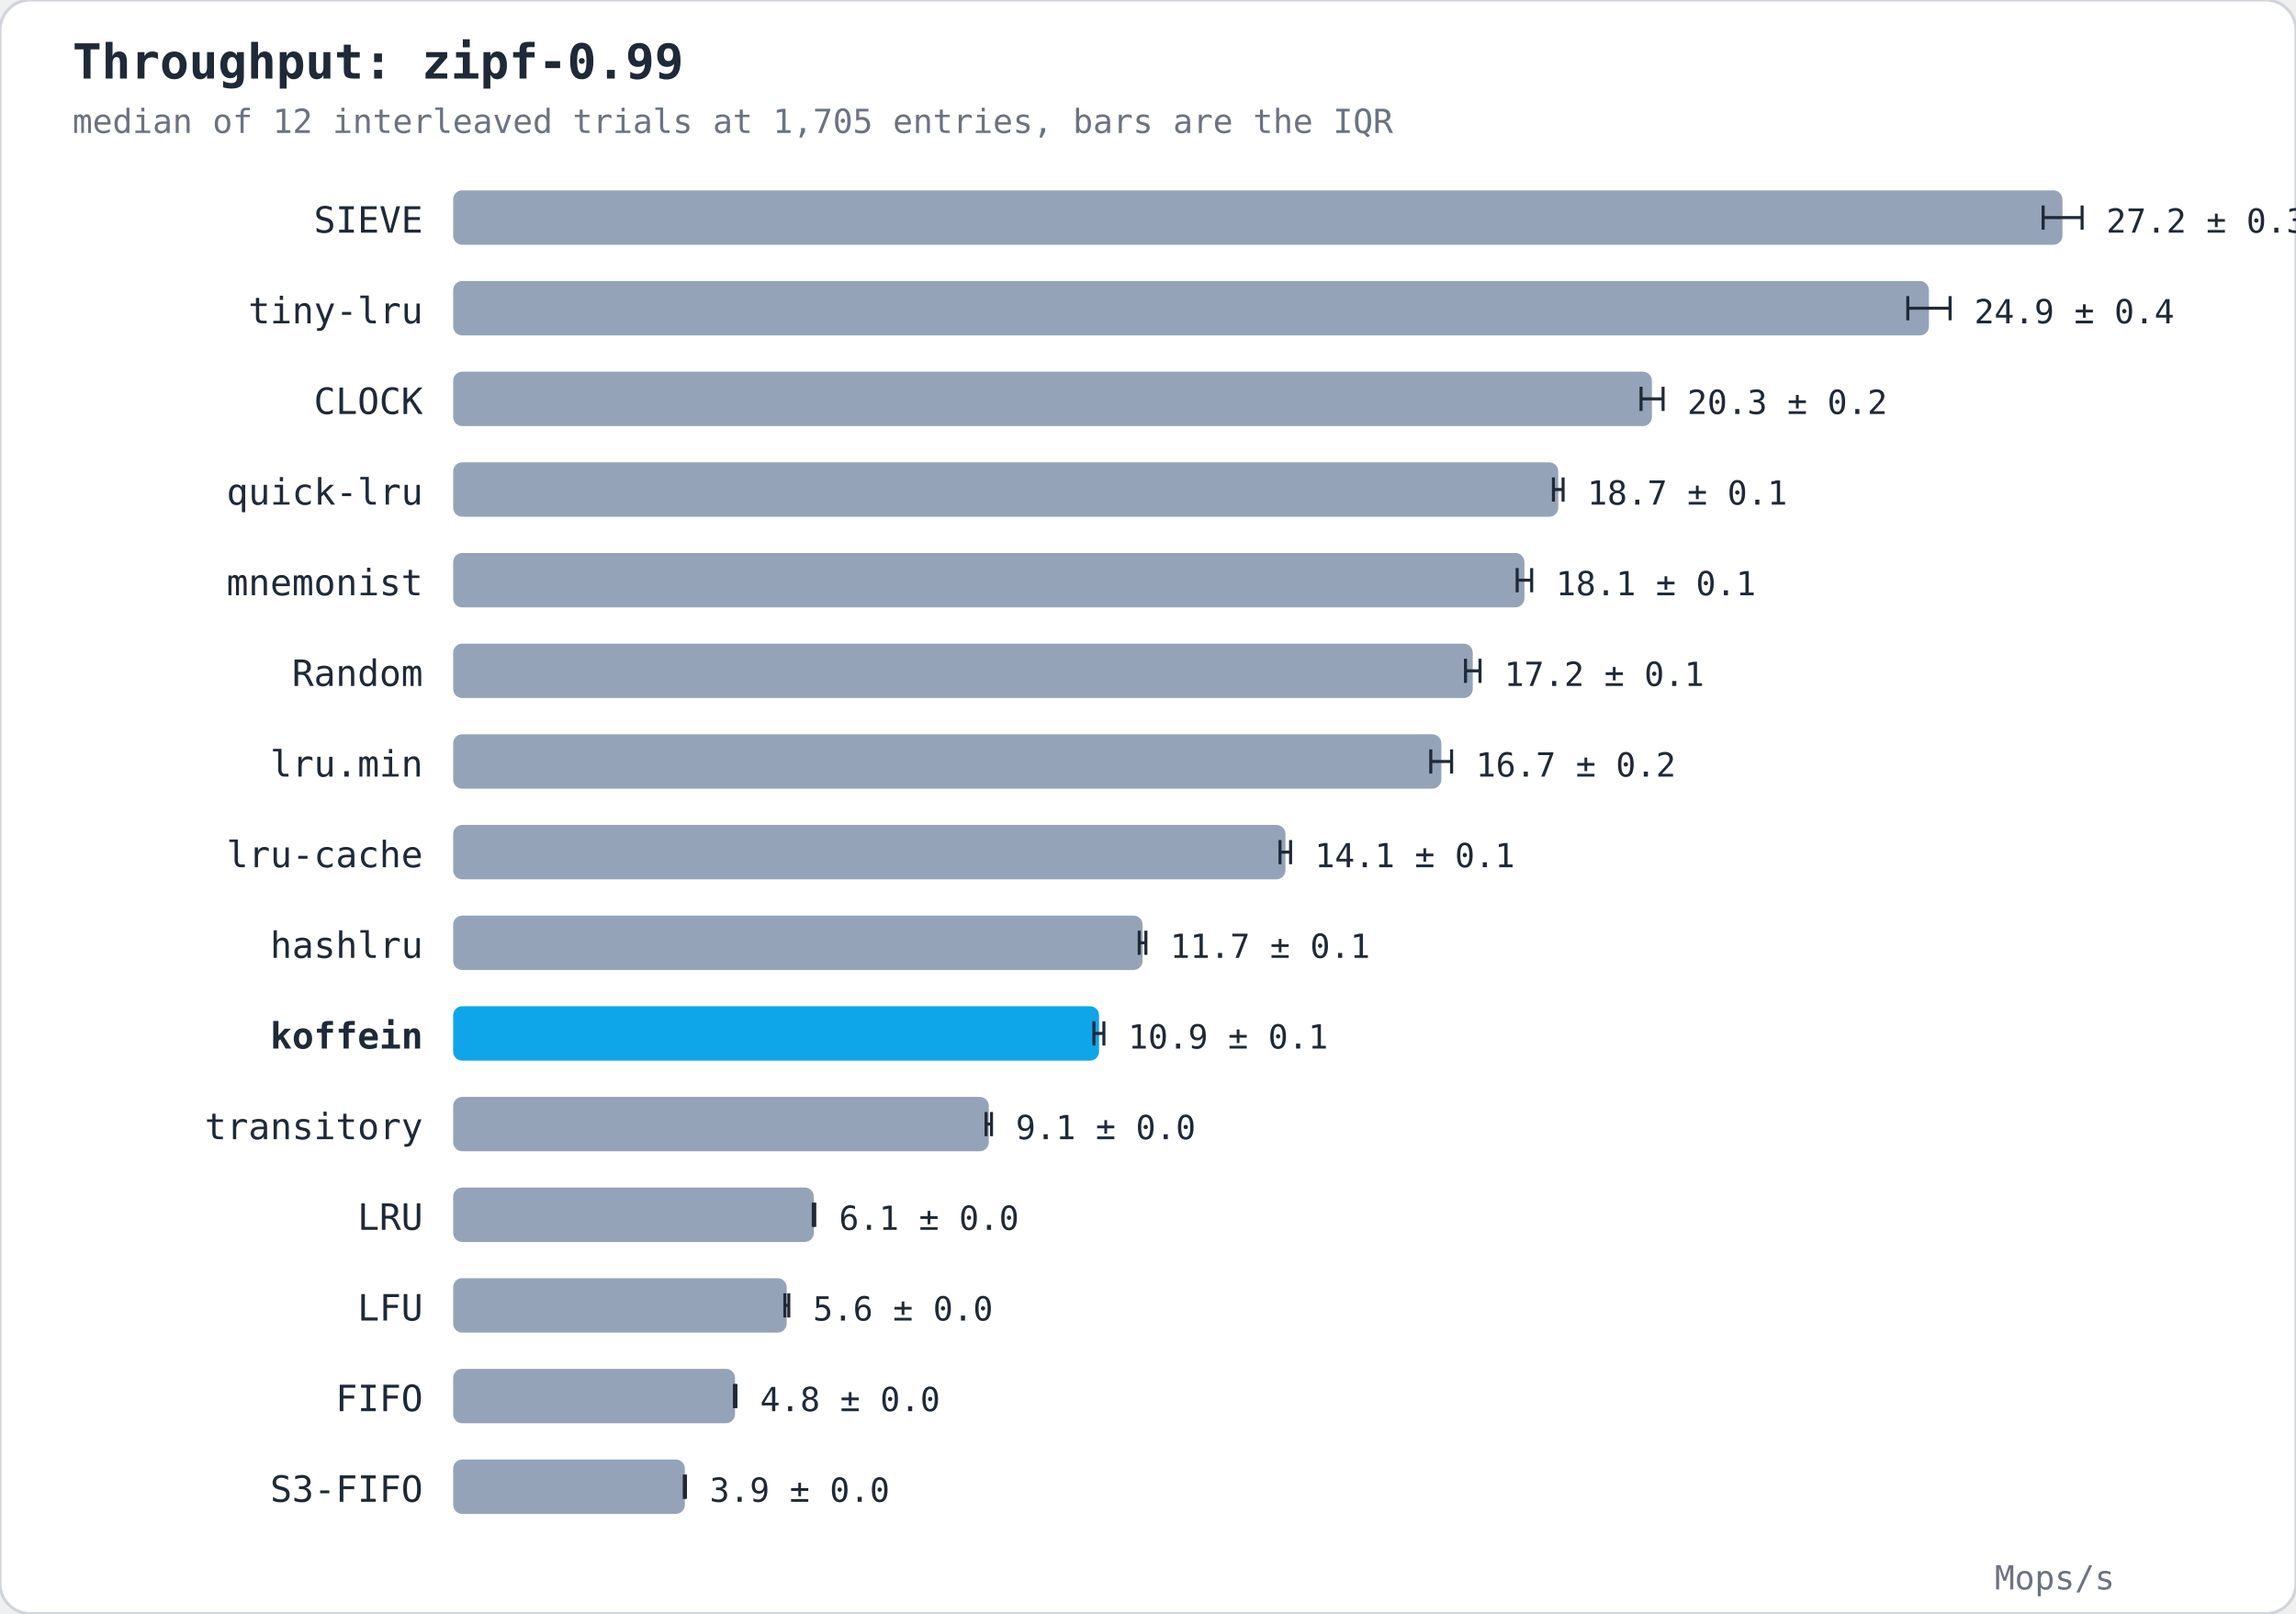
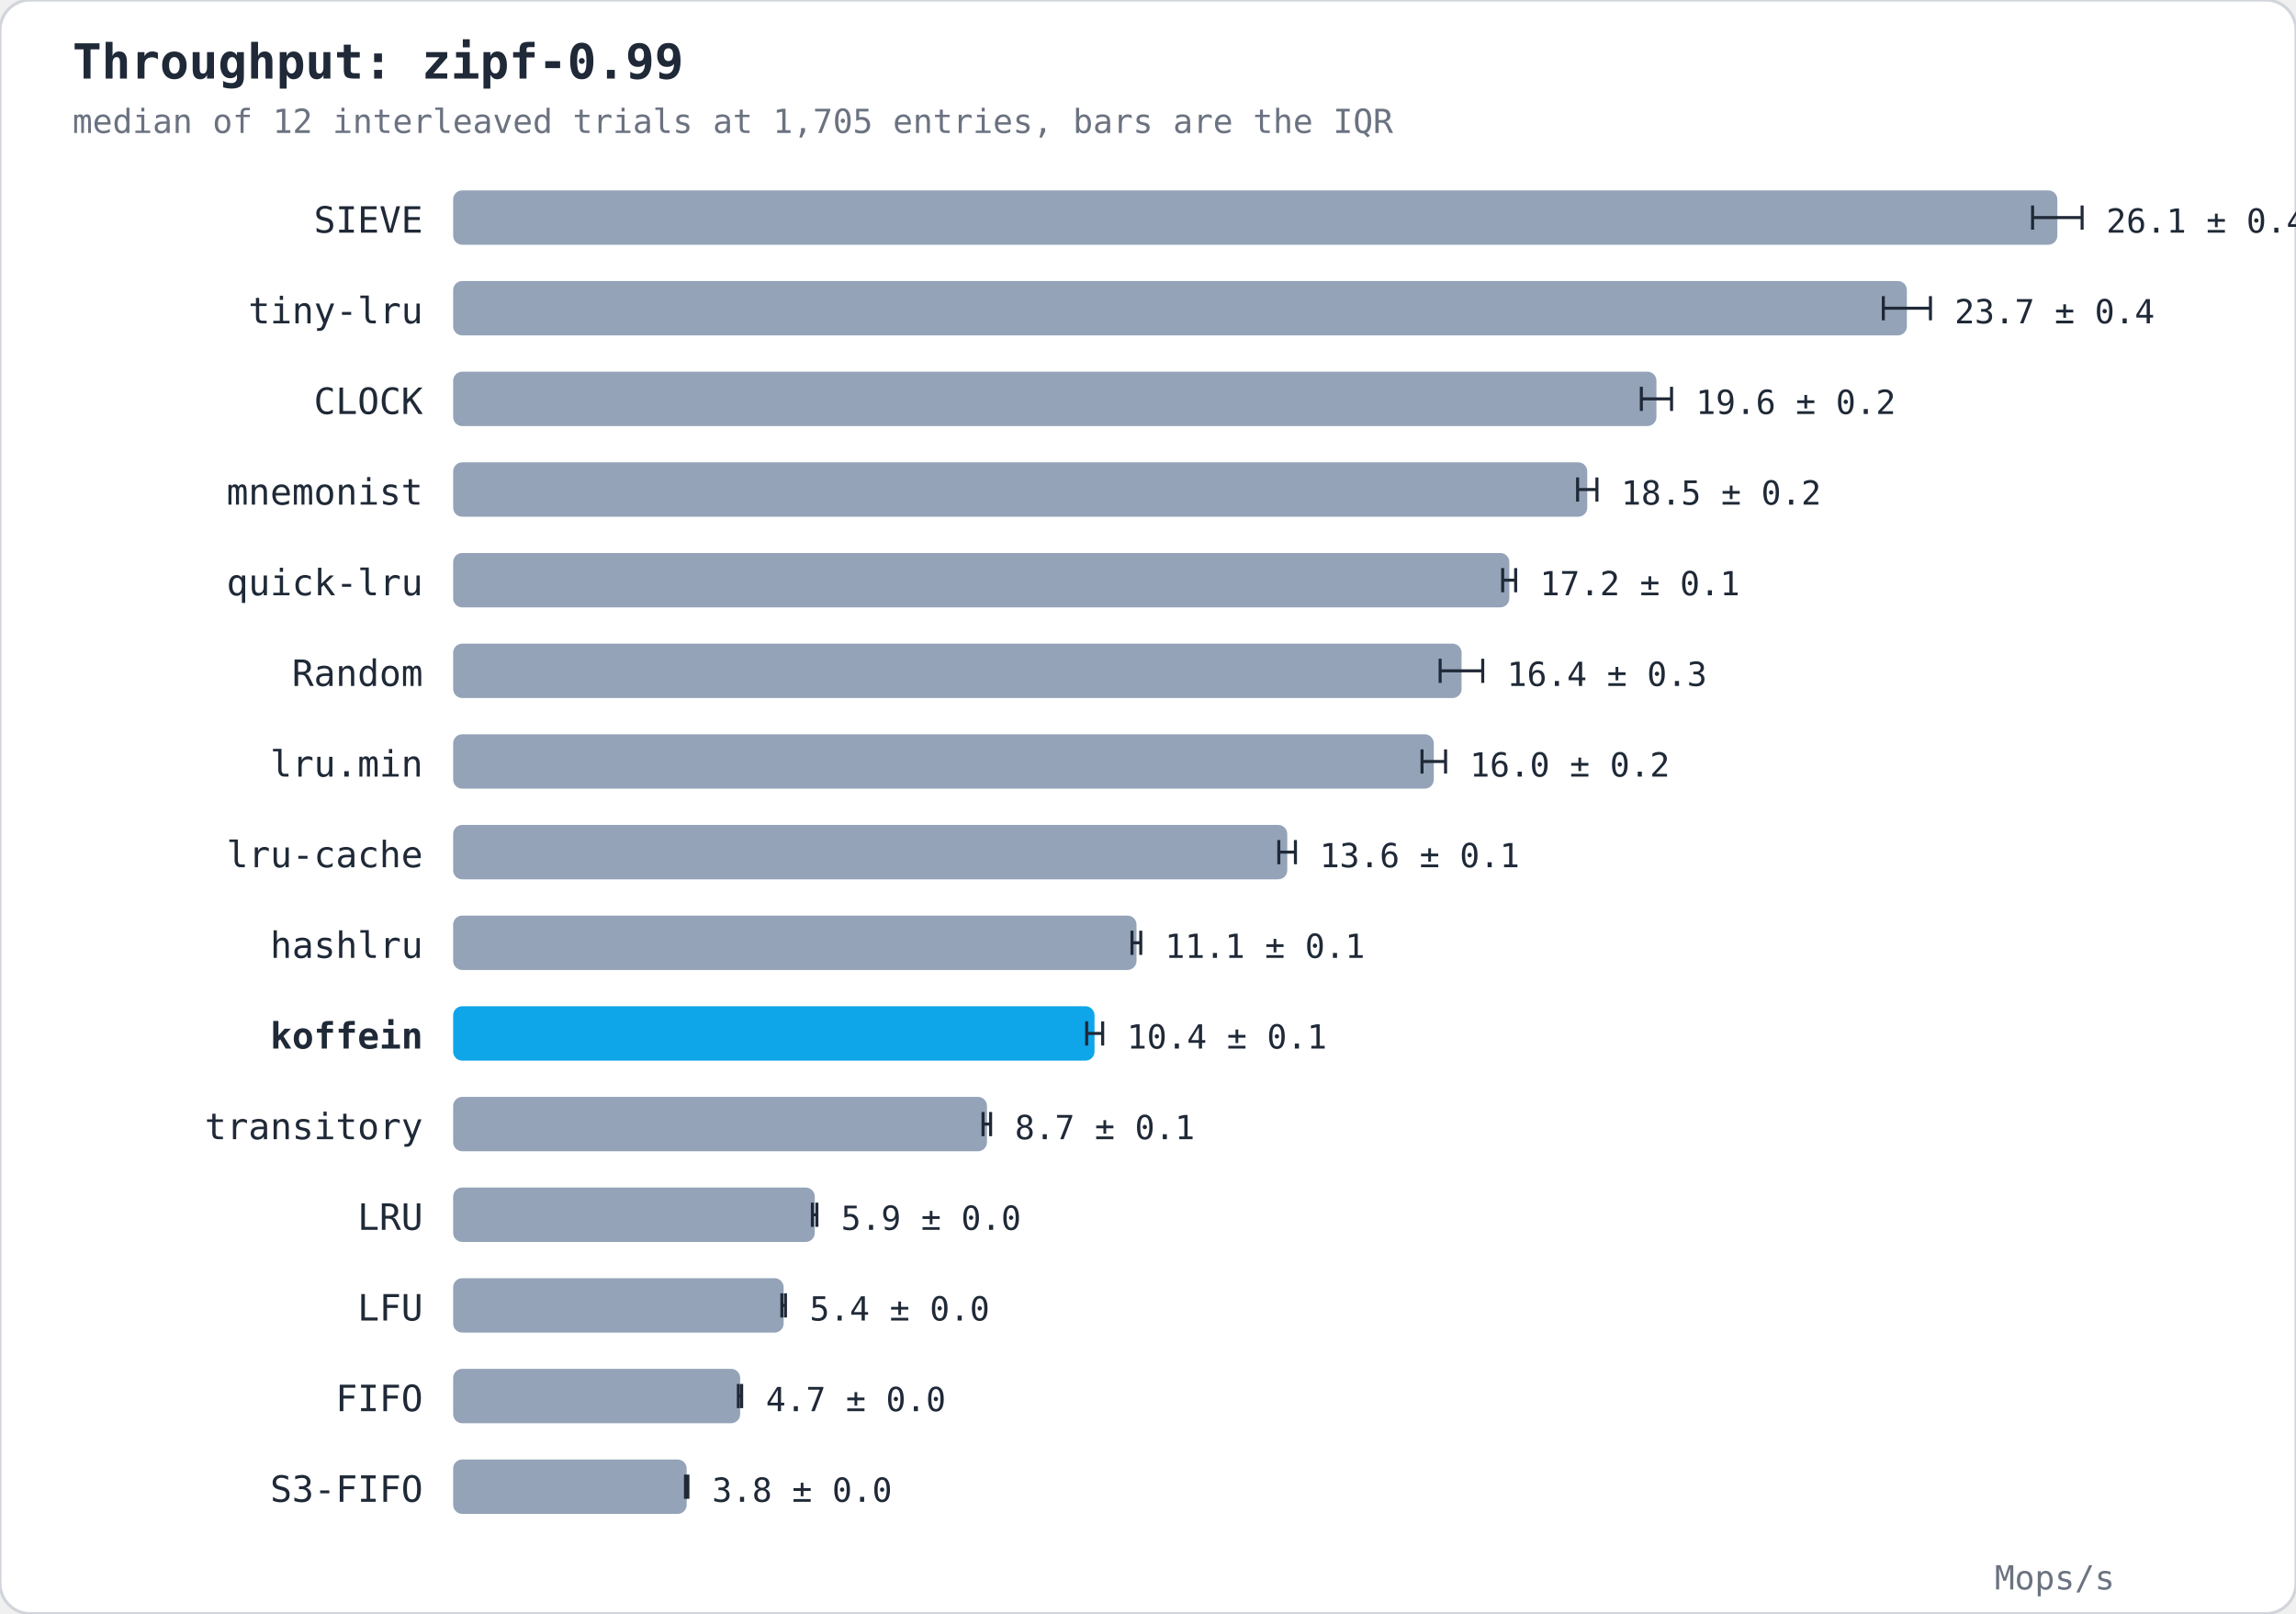
<svg xmlns="http://www.w3.org/2000/svg" viewBox="0 0 760 534" width="760" height="534" role="img">
  <rect x="0" y="0" width="760" height="534" rx="10" fill="#ffffff" stroke="#d1d5db" />
  <text x="24" y="26" font-family="ui-monospace,monospace" font-size="16" font-weight="700" fill="#1f2937">Throughput: zipf-0.99</text>
  <text x="24" y="44" font-family="ui-monospace,monospace" font-size="11" fill="#6b7280">median of 12 interleaved trials at 1,705 entries, bars are the IQR</text>
  <text x="140" y="77" text-anchor="end" font-family="ui-monospace,monospace" font-size="12" font-weight="400" fill="#1f2937">SIEVE</text>
-   <rect x="150" y="63" width="532.7" height="18" rx="3" fill="#94a3b8" />
-   <line x1="676.3" y1="72" x2="689.2" y2="72" stroke="#1f2937" stroke-width="1" />
-   <line x1="676.3" y1="68" x2="676.3" y2="76" stroke="#1f2937" stroke-width="1" />
+   <rect x="150" y="63" width="531.0" height="18" rx="3" fill="#94a3b8" />
+   <line x1="672.8" y1="72" x2="689.2" y2="72" stroke="#1f2937" stroke-width="1" />
+   <line x1="672.8" y1="68" x2="672.8" y2="76" stroke="#1f2937" stroke-width="1" />
  <line x1="689.2" y1="68" x2="689.2" y2="76" stroke="#1f2937" stroke-width="1" />
-   <text x="697.2" y="77" font-family="ui-monospace,monospace" font-size="11" fill="#1f2937">27.2 ± 0.3</text>
+   <text x="697.2" y="77" font-family="ui-monospace,monospace" font-size="11" fill="#1f2937">26.1 ± 0.4</text>
  <text x="140" y="107" text-anchor="end" font-family="ui-monospace,monospace" font-size="12" font-weight="400" fill="#1f2937">tiny-lru</text>
-   <rect x="150" y="93" width="488.5" height="18" rx="3" fill="#94a3b8" />
-   <line x1="631.5" y1="102" x2="645.5" y2="102" stroke="#1f2937" stroke-width="1" />
-   <line x1="631.5" y1="98" x2="631.5" y2="106" stroke="#1f2937" stroke-width="1" />
-   <line x1="645.5" y1="98" x2="645.5" y2="106" stroke="#1f2937" stroke-width="1" />
-   <text x="653.5" y="107" font-family="ui-monospace,monospace" font-size="11" fill="#1f2937">24.9 ± 0.4</text>
+   <rect x="150" y="93" width="481.2" height="18" rx="3" fill="#94a3b8" />
+   <line x1="623.4" y1="102" x2="639.0" y2="102" stroke="#1f2937" stroke-width="1" />
+   <line x1="623.4" y1="98" x2="623.4" y2="106" stroke="#1f2937" stroke-width="1" />
+   <line x1="639.0" y1="98" x2="639.0" y2="106" stroke="#1f2937" stroke-width="1" />
+   <text x="647.0" y="107" font-family="ui-monospace,monospace" font-size="11" fill="#1f2937">23.7 ± 0.4</text>
  <text x="140" y="137" text-anchor="end" font-family="ui-monospace,monospace" font-size="12" font-weight="400" fill="#1f2937">CLOCK</text>
-   <rect x="150" y="123" width="396.8" height="18" rx="3" fill="#94a3b8" />
-   <line x1="543.2" y1="132" x2="550.5" y2="132" stroke="#1f2937" stroke-width="1" />
-   <line x1="543.2" y1="128" x2="543.2" y2="136" stroke="#1f2937" stroke-width="1" />
-   <line x1="550.5" y1="128" x2="550.5" y2="136" stroke="#1f2937" stroke-width="1" />
-   <text x="558.5" y="137" font-family="ui-monospace,monospace" font-size="11" fill="#1f2937">20.3 ± 0.2</text>
-   <text x="140" y="167" text-anchor="end" font-family="ui-monospace,monospace" font-size="12" font-weight="400" fill="#1f2937">quick-lru</text>
-   <rect x="150" y="153" width="365.8" height="18" rx="3" fill="#94a3b8" />
-   <line x1="514.2" y1="162" x2="517.4" y2="162" stroke="#1f2937" stroke-width="1" />
-   <line x1="514.2" y1="158" x2="514.2" y2="166" stroke="#1f2937" stroke-width="1" />
-   <line x1="517.4" y1="158" x2="517.4" y2="166" stroke="#1f2937" stroke-width="1" />
-   <text x="525.4" y="167" font-family="ui-monospace,monospace" font-size="11" fill="#1f2937">18.7 ± 0.1</text>
-   <text x="140" y="197" text-anchor="end" font-family="ui-monospace,monospace" font-size="12" font-weight="400" fill="#1f2937">mnemonist</text>
-   <rect x="150" y="183" width="354.6" height="18" rx="3" fill="#94a3b8" />
-   <line x1="502.2" y1="192" x2="507.0" y2="192" stroke="#1f2937" stroke-width="1" />
-   <line x1="502.2" y1="188" x2="502.2" y2="196" stroke="#1f2937" stroke-width="1" />
-   <line x1="507.0" y1="188" x2="507.0" y2="196" stroke="#1f2937" stroke-width="1" />
-   <text x="515.0" y="197" font-family="ui-monospace,monospace" font-size="11" fill="#1f2937">18.1 ± 0.1</text>
+   <rect x="150" y="123" width="398.3" height="18" rx="3" fill="#94a3b8" />
+   <line x1="543.3" y1="132" x2="553.3" y2="132" stroke="#1f2937" stroke-width="1" />
+   <line x1="543.3" y1="128" x2="543.3" y2="136" stroke="#1f2937" stroke-width="1" />
+   <line x1="553.3" y1="128" x2="553.3" y2="136" stroke="#1f2937" stroke-width="1" />
+   <text x="561.3" y="137" font-family="ui-monospace,monospace" font-size="11" fill="#1f2937">19.6 ± 0.2</text>
+   <text x="140" y="167" text-anchor="end" font-family="ui-monospace,monospace" font-size="12" font-weight="400" fill="#1f2937">mnemonist</text>
+   <rect x="150" y="153" width="375.4" height="18" rx="3" fill="#94a3b8" />
+   <line x1="522.2" y1="162" x2="528.6" y2="162" stroke="#1f2937" stroke-width="1" />
+   <line x1="522.2" y1="158" x2="522.2" y2="166" stroke="#1f2937" stroke-width="1" />
+   <line x1="528.6" y1="158" x2="528.6" y2="166" stroke="#1f2937" stroke-width="1" />
+   <text x="536.6" y="167" font-family="ui-monospace,monospace" font-size="11" fill="#1f2937">18.5 ± 0.2</text>
+   <text x="140" y="197" text-anchor="end" font-family="ui-monospace,monospace" font-size="12" font-weight="400" fill="#1f2937">quick-lru</text>
+   <rect x="150" y="183" width="349.6" height="18" rx="3" fill="#94a3b8" />
+   <line x1="497.4" y1="192" x2="501.7" y2="192" stroke="#1f2937" stroke-width="1" />
+   <line x1="497.4" y1="188" x2="497.4" y2="196" stroke="#1f2937" stroke-width="1" />
+   <line x1="501.7" y1="188" x2="501.7" y2="196" stroke="#1f2937" stroke-width="1" />
+   <text x="509.7" y="197" font-family="ui-monospace,monospace" font-size="11" fill="#1f2937">17.2 ± 0.1</text>
  <text x="140" y="227" text-anchor="end" font-family="ui-monospace,monospace" font-size="12" font-weight="400" fill="#1f2937">Random</text>
-   <rect x="150" y="213" width="337.5" height="18" rx="3" fill="#94a3b8" />
-   <line x1="485.1" y1="222" x2="489.9" y2="222" stroke="#1f2937" stroke-width="1" />
-   <line x1="485.1" y1="218" x2="485.1" y2="226" stroke="#1f2937" stroke-width="1" />
-   <line x1="489.9" y1="218" x2="489.9" y2="226" stroke="#1f2937" stroke-width="1" />
-   <text x="497.9" y="227" font-family="ui-monospace,monospace" font-size="11" fill="#1f2937">17.2 ± 0.1</text>
+   <rect x="150" y="213" width="333.8" height="18" rx="3" fill="#94a3b8" />
+   <line x1="476.7" y1="222" x2="490.8" y2="222" stroke="#1f2937" stroke-width="1" />
+   <line x1="476.7" y1="218" x2="476.7" y2="226" stroke="#1f2937" stroke-width="1" />
+   <line x1="490.8" y1="218" x2="490.8" y2="226" stroke="#1f2937" stroke-width="1" />
+   <text x="498.8" y="227" font-family="ui-monospace,monospace" font-size="11" fill="#1f2937">16.4 ± 0.3</text>
  <text x="140" y="257" text-anchor="end" font-family="ui-monospace,monospace" font-size="12" font-weight="400" fill="#1f2937">lru.min</text>
-   <rect x="150" y="243" width="327.1" height="18" rx="3" fill="#94a3b8" />
-   <line x1="473.6" y1="252" x2="480.5" y2="252" stroke="#1f2937" stroke-width="1" />
-   <line x1="473.6" y1="248" x2="473.6" y2="256" stroke="#1f2937" stroke-width="1" />
-   <line x1="480.5" y1="248" x2="480.5" y2="256" stroke="#1f2937" stroke-width="1" />
-   <text x="488.5" y="257" font-family="ui-monospace,monospace" font-size="11" fill="#1f2937">16.7 ± 0.2</text>
+   <rect x="150" y="243" width="324.6" height="18" rx="3" fill="#94a3b8" />
+   <line x1="470.7" y1="252" x2="478.5" y2="252" stroke="#1f2937" stroke-width="1" />
+   <line x1="470.7" y1="248" x2="470.7" y2="256" stroke="#1f2937" stroke-width="1" />
+   <line x1="478.5" y1="248" x2="478.5" y2="256" stroke="#1f2937" stroke-width="1" />
+   <text x="486.5" y="257" font-family="ui-monospace,monospace" font-size="11" fill="#1f2937">16.0 ± 0.2</text>
  <text x="140" y="287" text-anchor="end" font-family="ui-monospace,monospace" font-size="12" font-weight="400" fill="#1f2937">lru-cache</text>
-   <rect x="150" y="273" width="275.5" height="18" rx="3" fill="#94a3b8" />
-   <line x1="423.7" y1="282" x2="427.2" y2="282" stroke="#1f2937" stroke-width="1" />
-   <line x1="423.7" y1="278" x2="423.7" y2="286" stroke="#1f2937" stroke-width="1" />
-   <line x1="427.2" y1="278" x2="427.2" y2="286" stroke="#1f2937" stroke-width="1" />
-   <text x="435.2" y="287" font-family="ui-monospace,monospace" font-size="11" fill="#1f2937">14.1 ± 0.1</text>
+   <rect x="150" y="273" width="276.1" height="18" rx="3" fill="#94a3b8" />
+   <line x1="423.3" y1="282" x2="428.8" y2="282" stroke="#1f2937" stroke-width="1" />
+   <line x1="423.3" y1="278" x2="423.3" y2="286" stroke="#1f2937" stroke-width="1" />
+   <line x1="428.8" y1="278" x2="428.8" y2="286" stroke="#1f2937" stroke-width="1" />
+   <text x="436.8" y="287" font-family="ui-monospace,monospace" font-size="11" fill="#1f2937">13.6 ± 0.1</text>
  <text x="140" y="317" text-anchor="end" font-family="ui-monospace,monospace" font-size="12" font-weight="400" fill="#1f2937">hashlru</text>
-   <rect x="150" y="303" width="228.2" height="18" rx="3" fill="#94a3b8" />
-   <line x1="377.1" y1="312" x2="379.3" y2="312" stroke="#1f2937" stroke-width="1" />
-   <line x1="377.1" y1="308" x2="377.1" y2="316" stroke="#1f2937" stroke-width="1" />
-   <line x1="379.3" y1="308" x2="379.3" y2="316" stroke="#1f2937" stroke-width="1" />
-   <text x="387.3" y="317" font-family="ui-monospace,monospace" font-size="11" fill="#1f2937">11.7 ± 0.1</text>
+   <rect x="150" y="303" width="226.2" height="18" rx="3" fill="#94a3b8" />
+   <line x1="374.7" y1="312" x2="377.6" y2="312" stroke="#1f2937" stroke-width="1" />
+   <line x1="374.7" y1="308" x2="374.7" y2="316" stroke="#1f2937" stroke-width="1" />
+   <line x1="377.6" y1="308" x2="377.6" y2="316" stroke="#1f2937" stroke-width="1" />
+   <text x="385.6" y="317" font-family="ui-monospace,monospace" font-size="11" fill="#1f2937">11.1 ± 0.1</text>
  <text x="140" y="347" text-anchor="end" font-family="ui-monospace,monospace" font-size="12" font-weight="700" fill="#1f2937">koffein</text>
-   <rect x="150" y="333" width="213.8" height="18" rx="3" fill="#0ea5e9" />
-   <line x1="362.1" y1="342" x2="365.4" y2="342" stroke="#1f2937" stroke-width="1" />
-   <line x1="362.1" y1="338" x2="362.1" y2="346" stroke="#1f2937" stroke-width="1" />
-   <line x1="365.4" y1="338" x2="365.4" y2="346" stroke="#1f2937" stroke-width="1" />
-   <text x="373.4" y="347" font-family="ui-monospace,monospace" font-size="11" fill="#1f2937">10.9 ± 0.1</text>
+   <rect x="150" y="333" width="212.3" height="18" rx="3" fill="#0ea5e9" />
+   <line x1="359.7" y1="342" x2="365.0" y2="342" stroke="#1f2937" stroke-width="1" />
+   <line x1="359.7" y1="338" x2="359.7" y2="346" stroke="#1f2937" stroke-width="1" />
+   <line x1="365.0" y1="338" x2="365.0" y2="346" stroke="#1f2937" stroke-width="1" />
+   <text x="373.0" y="347" font-family="ui-monospace,monospace" font-size="11" fill="#1f2937">10.4 ± 0.1</text>
  <text x="140" y="377" text-anchor="end" font-family="ui-monospace,monospace" font-size="12" font-weight="400" fill="#1f2937">transitory</text>
-   <rect x="150" y="363" width="177.3" height="18" rx="3" fill="#94a3b8" />
-   <line x1="326.4" y1="372" x2="328.2" y2="372" stroke="#1f2937" stroke-width="1" />
-   <line x1="326.4" y1="368" x2="326.4" y2="376" stroke="#1f2937" stroke-width="1" />
-   <line x1="328.2" y1="368" x2="328.2" y2="376" stroke="#1f2937" stroke-width="1" />
-   <text x="336.2" y="377" font-family="ui-monospace,monospace" font-size="11" fill="#1f2937">9.1 ± 0.0</text>
+   <rect x="150" y="363" width="176.7" height="18" rx="3" fill="#94a3b8" />
+   <line x1="325.4" y1="372" x2="327.9" y2="372" stroke="#1f2937" stroke-width="1" />
+   <line x1="325.4" y1="368" x2="325.4" y2="376" stroke="#1f2937" stroke-width="1" />
+   <line x1="327.9" y1="368" x2="327.9" y2="376" stroke="#1f2937" stroke-width="1" />
+   <text x="335.9" y="377" font-family="ui-monospace,monospace" font-size="11" fill="#1f2937">8.7 ± 0.1</text>
  <text x="140" y="407" text-anchor="end" font-family="ui-monospace,monospace" font-size="12" font-weight="400" fill="#1f2937">LRU</text>
-   <rect x="150" y="393" width="119.4" height="18" rx="3" fill="#94a3b8" />
-   <line x1="269.2" y1="402" x2="269.7" y2="402" stroke="#1f2937" stroke-width="1" />
-   <line x1="269.2" y1="398" x2="269.2" y2="406" stroke="#1f2937" stroke-width="1" />
-   <line x1="269.7" y1="398" x2="269.7" y2="406" stroke="#1f2937" stroke-width="1" />
-   <text x="277.7" y="407" font-family="ui-monospace,monospace" font-size="11" fill="#1f2937">6.1 ± 0.0</text>
+   <rect x="150" y="393" width="119.7" height="18" rx="3" fill="#94a3b8" />
+   <line x1="268.9" y1="402" x2="270.4" y2="402" stroke="#1f2937" stroke-width="1" />
+   <line x1="268.9" y1="398" x2="268.9" y2="406" stroke="#1f2937" stroke-width="1" />
+   <line x1="270.4" y1="398" x2="270.4" y2="406" stroke="#1f2937" stroke-width="1" />
+   <text x="278.4" y="407" font-family="ui-monospace,monospace" font-size="11" fill="#1f2937">5.9 ± 0.0</text>
  <text x="140" y="437" text-anchor="end" font-family="ui-monospace,monospace" font-size="12" font-weight="400" fill="#1f2937">LFU</text>
-   <rect x="150" y="423" width="110.4" height="18" rx="3" fill="#94a3b8" />
-   <line x1="259.8" y1="432" x2="261.1" y2="432" stroke="#1f2937" stroke-width="1" />
-   <line x1="259.8" y1="428" x2="259.8" y2="436" stroke="#1f2937" stroke-width="1" />
-   <line x1="261.1" y1="428" x2="261.1" y2="436" stroke="#1f2937" stroke-width="1" />
-   <text x="269.1" y="437" font-family="ui-monospace,monospace" font-size="11" fill="#1f2937">5.6 ± 0.0</text>
+   <rect x="150" y="423" width="109.4" height="18" rx="3" fill="#94a3b8" />
+   <line x1="258.8" y1="432" x2="260.0" y2="432" stroke="#1f2937" stroke-width="1" />
+   <line x1="258.8" y1="428" x2="258.8" y2="436" stroke="#1f2937" stroke-width="1" />
+   <line x1="260.0" y1="428" x2="260.0" y2="436" stroke="#1f2937" stroke-width="1" />
+   <text x="268.0" y="437" font-family="ui-monospace,monospace" font-size="11" fill="#1f2937">5.4 ± 0.0</text>
  <text x="140" y="467" text-anchor="end" font-family="ui-monospace,monospace" font-size="12" font-weight="400" fill="#1f2937">FIFO</text>
-   <rect x="150" y="453" width="93.3" height="18" rx="3" fill="#94a3b8" />
-   <line x1="243.1" y1="462" x2="243.6" y2="462" stroke="#1f2937" stroke-width="1" />
-   <line x1="243.1" y1="458" x2="243.1" y2="466" stroke="#1f2937" stroke-width="1" />
-   <line x1="243.6" y1="458" x2="243.6" y2="466" stroke="#1f2937" stroke-width="1" />
-   <text x="251.6" y="467" font-family="ui-monospace,monospace" font-size="11" fill="#1f2937">4.8 ± 0.0</text>
+   <rect x="150" y="453" width="95.0" height="18" rx="3" fill="#94a3b8" />
+   <line x1="244.4" y1="462" x2="245.5" y2="462" stroke="#1f2937" stroke-width="1" />
+   <line x1="244.4" y1="458" x2="244.4" y2="466" stroke="#1f2937" stroke-width="1" />
+   <line x1="245.5" y1="458" x2="245.5" y2="466" stroke="#1f2937" stroke-width="1" />
+   <text x="253.5" y="467" font-family="ui-monospace,monospace" font-size="11" fill="#1f2937">4.7 ± 0.0</text>
  <text x="140" y="497" text-anchor="end" font-family="ui-monospace,monospace" font-size="12" font-weight="400" fill="#1f2937">S3-FIFO</text>
-   <rect x="150" y="483" width="76.7" height="18" rx="3" fill="#94a3b8" />
-   <line x1="226.5" y1="492" x2="226.9" y2="492" stroke="#1f2937" stroke-width="1" />
-   <line x1="226.5" y1="488" x2="226.5" y2="496" stroke="#1f2937" stroke-width="1" />
+   <rect x="150" y="483" width="77.3" height="18" rx="3" fill="#94a3b8" />
+   <line x1="226.9" y1="492" x2="227.7" y2="492" stroke="#1f2937" stroke-width="1" />
  <line x1="226.9" y1="488" x2="226.9" y2="496" stroke="#1f2937" stroke-width="1" />
-   <text x="234.9" y="497" font-family="ui-monospace,monospace" font-size="11" fill="#1f2937">3.9 ± 0.0</text>
+   <line x1="227.7" y1="488" x2="227.7" y2="496" stroke="#1f2937" stroke-width="1" />
+   <text x="235.7" y="497" font-family="ui-monospace,monospace" font-size="11" fill="#1f2937">3.8 ± 0.0</text>
  <text x="700" y="526" text-anchor="end" font-family="ui-monospace,monospace" font-size="11" fill="#6b7280">Mops/s</text>
</svg>
